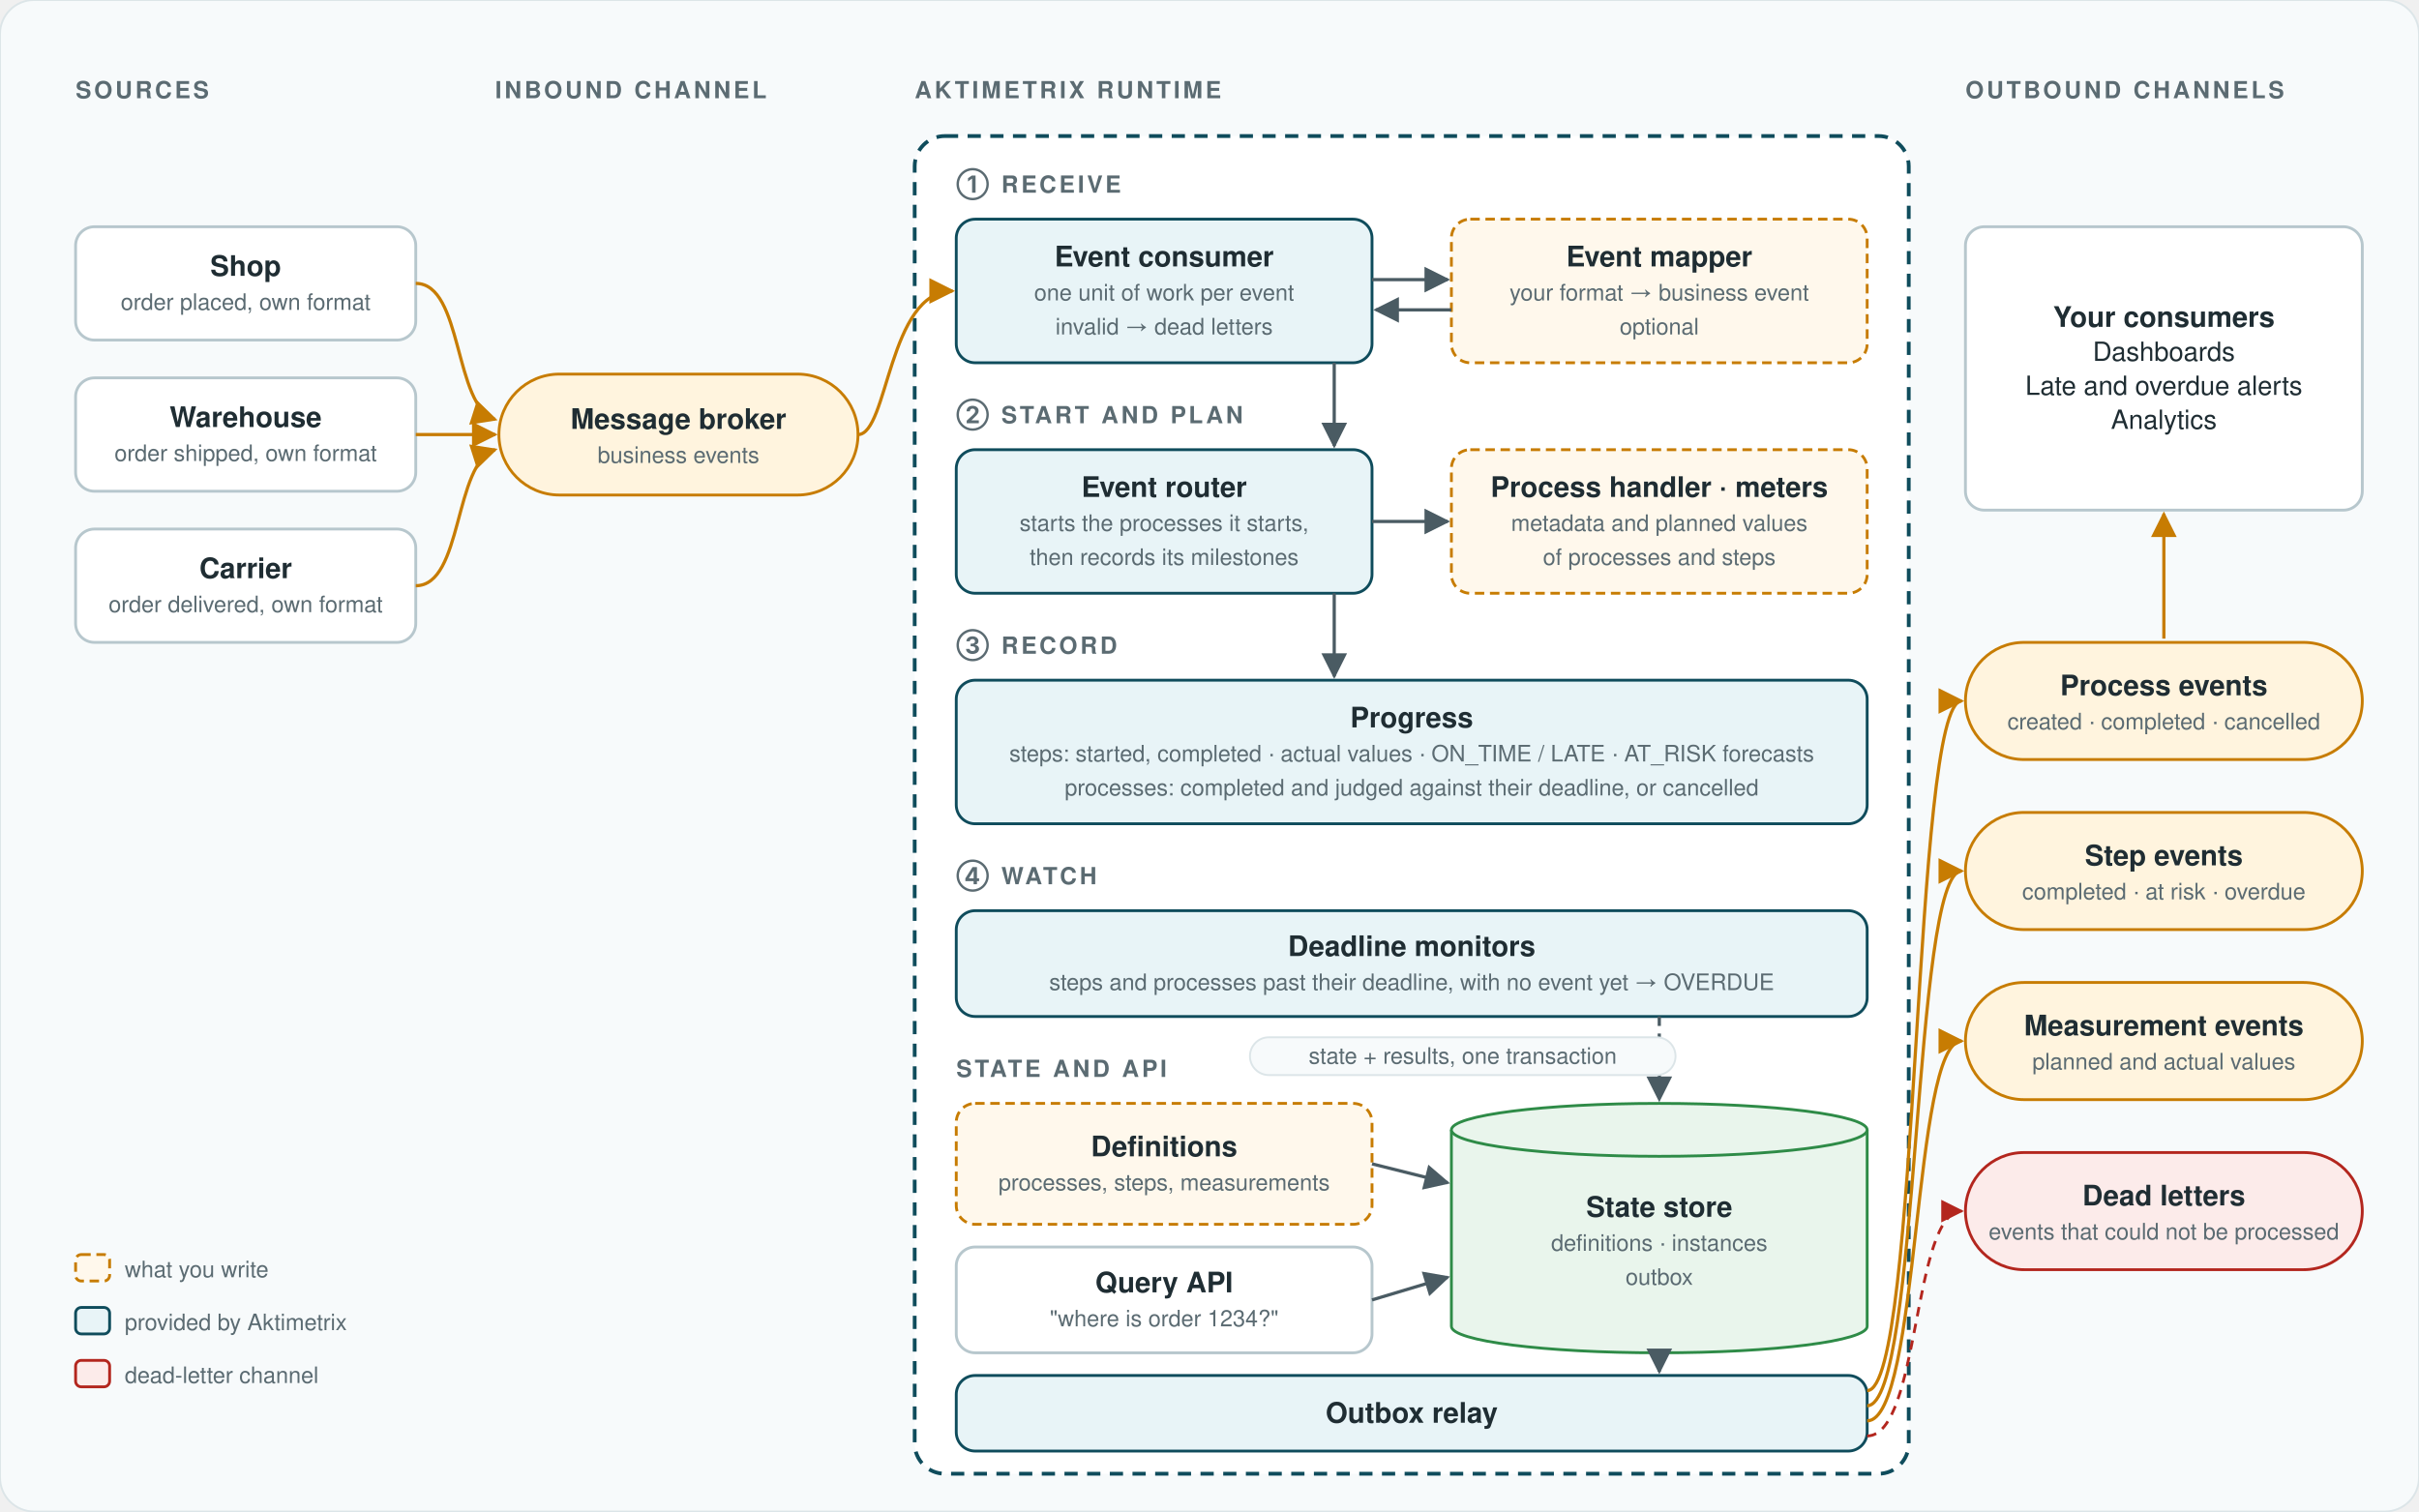
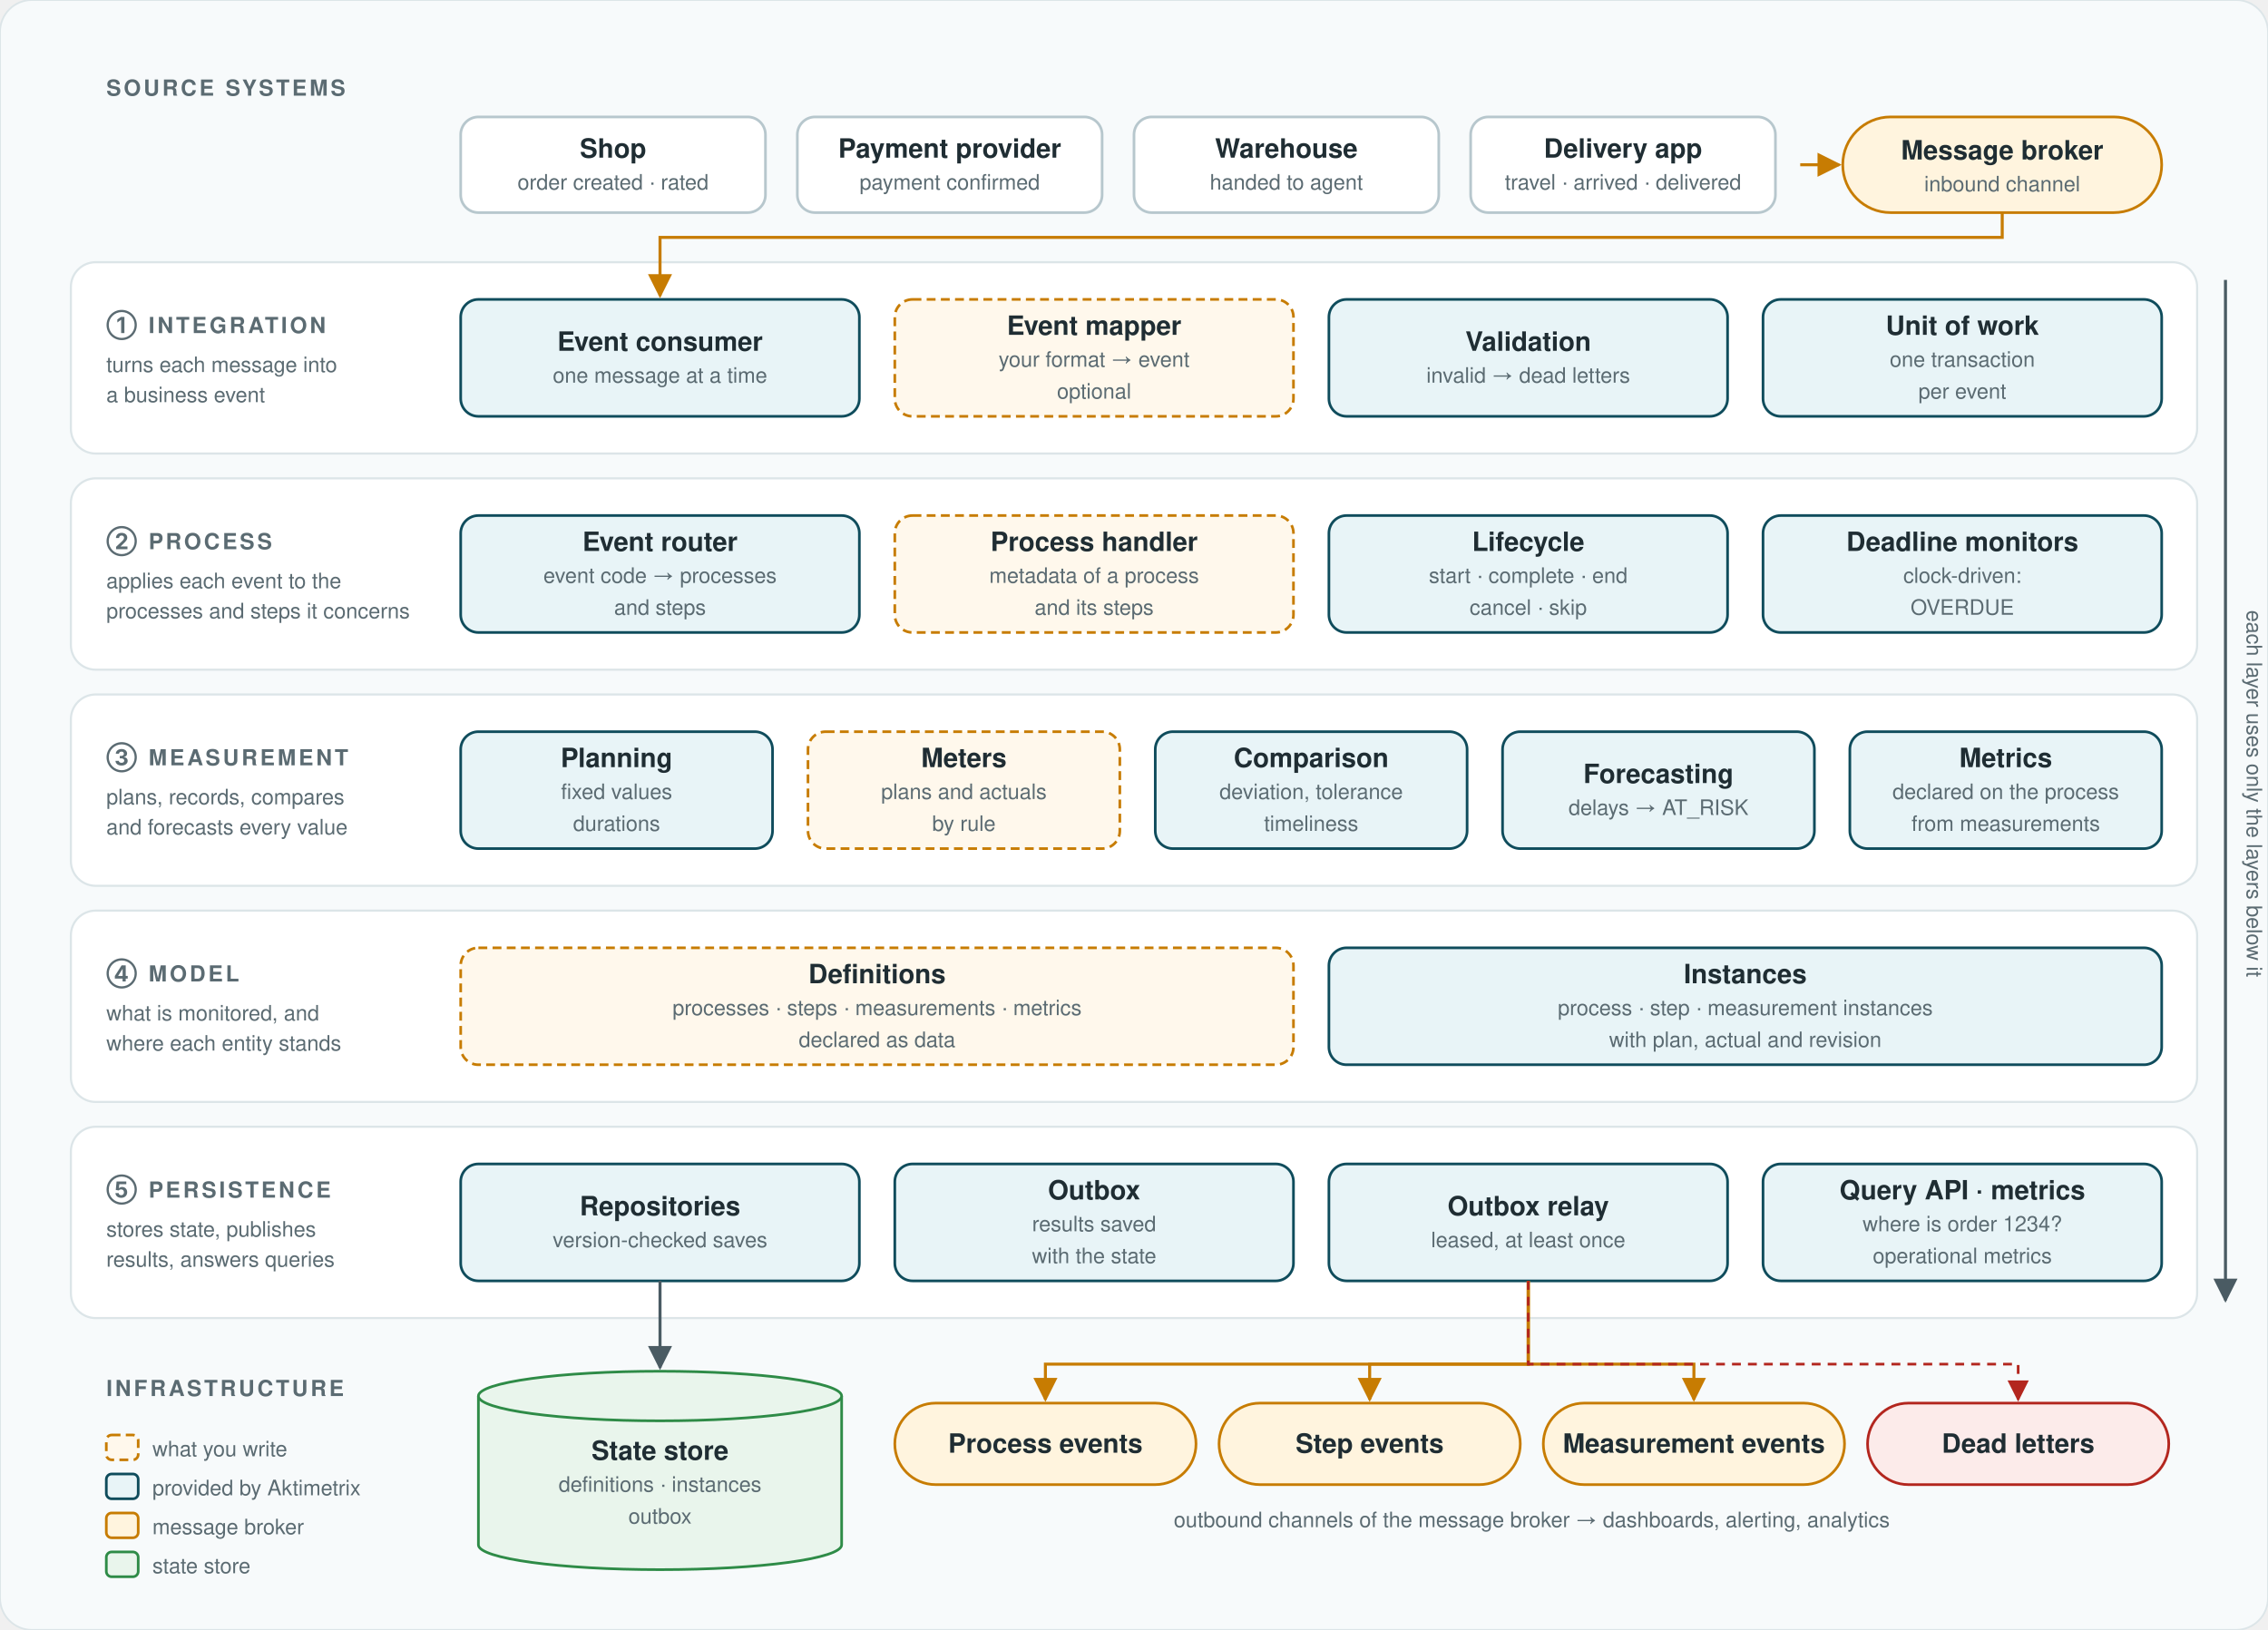
- <svg xmlns="http://www.w3.org/2000/svg" width="1280" height="800" viewBox="0 0 1280 800" font-family="-apple-system, BlinkMacSystemFont, 'Segoe UI', Helvetica, Arial, sans-serif">
+ <svg xmlns="http://www.w3.org/2000/svg" width="1280" height="920" viewBox="0 0 1280 920" font-family="-apple-system, BlinkMacSystemFont, 'Segoe UI', Helvetica, Arial, sans-serif">
  <defs>
    <marker id="arr" viewBox="0 0 10 10" refX="9" refY="5" markerWidth="8" markerHeight="8" orient="auto-start-reverse">
      <path d="M0,0 L10,5 L0,10 z" fill="#4A5B63" />
    </marker>
    <marker id="arrK" viewBox="0 0 10 10" refX="9" refY="5" markerWidth="8" markerHeight="8" orient="auto-start-reverse">
      <path d="M0,0 L10,5 L0,10 z" fill="#C77C02" />
    </marker>
    <marker id="arrR" viewBox="0 0 10 10" refX="9" refY="5" markerWidth="8" markerHeight="8" orient="auto-start-reverse">
      <path d="M0,0 L10,5 L0,10 z" fill="#B3261E" />
    </marker>
    <style>
      .t  { font-size: 14px; fill: #1F2D33; }
      .tb { font-size: 15px; font-weight: 700; fill: #1F2D33; }
      .ts { font-size: 12px; fill: #5B6B72; }
      .mono { font-family: 'SFMono-Regular', Consolas, 'Liberation Mono', Menlo, monospace; font-size: 11.5px; fill: #0F4C5C; }
      .h  { font-size: 12.5px; font-weight: 700; letter-spacing: 1.5px; fill: #5B6B72; }
      .box { fill: #FFFFFF; stroke: #B7C7CD; stroke-width: 1.5; }
      .core { fill: #E8F4F7; stroke: #0F4C5C; stroke-width: 1.5; }
      .you { fill: #FFF8EC; stroke: #C77C02; stroke-width: 1.5; stroke-dasharray: 5 3; }
      .topic { fill: #FFF4DE; stroke: #C77C02; stroke-width: 1.5; }
      .db { fill: #E9F5EC; stroke: #2E8B47; stroke-width: 1.5; }
      .dead { fill: #FCEBEA; stroke: #B3261E; stroke-width: 1.5; }
      .band { fill: #FFFFFF; stroke: #DCE5E8; stroke-width: 1.2; }
      .edge { stroke: #4A5B63; stroke-width: 1.7; fill: none; }
      .kedge { stroke: #C77C02; stroke-width: 1.7; fill: none; }
      .redge { stroke: #B3261E; stroke-width: 1.5; fill: none; stroke-dasharray: 5 4; }
    </style>
  </defs>
-   <rect width="1280" height="800" rx="18" fill="#F7FAFB" stroke="#DCE5E8" />
-   <text x="40" y="52" text-anchor="start" class="h">SOURCES</text>
-   <text x="262" y="52" text-anchor="start" class="h">INBOUND CHANNEL</text>
-   <text x="484" y="52" text-anchor="start" class="h">AKTIMETRIX RUNTIME</text>
-   <text x="1040" y="52" text-anchor="start" class="h">OUTBOUND CHANNELS</text>
-   <rect x="40" y="120" width="180" height="60" rx="10" class="box" />
-   <text x="130.0" y="146.0" text-anchor="middle" class="tb">Shop</text>
-   <text x="130.0" y="164.0" text-anchor="middle" class="ts">order placed, own format</text>
-   <rect x="40" y="200" width="180" height="60" rx="10" class="box" />
-   <text x="130.0" y="226.0" text-anchor="middle" class="tb">Warehouse</text>
-   <text x="130.0" y="244.0" text-anchor="middle" class="ts">order shipped, own format</text>
-   <rect x="40" y="280" width="180" height="60" rx="10" class="box" />
-   <text x="130.0" y="306.0" text-anchor="middle" class="tb">Carrier</text>
-   <text x="130.0" y="324.0" text-anchor="middle" class="ts">order delivered, own format</text>
-   <path d="M220,150 C245,150 240,215 262,222" class="kedge" marker-end="url(#arrK)" />
-   <path d="M220,230 L262,230" class="kedge" marker-end="url(#arrK)" />
-   <path d="M220,310 C245,310 240,245 262,238" class="kedge" marker-end="url(#arrK)" />
-   <rect x="264" y="198" width="190" height="64" rx="32.0" class="topic" />
-   <text x="359.0" y="227.0" text-anchor="middle" class="tb">Message broker</text>
-   <text x="359.0" y="245.0" text-anchor="middle" class="ts">business events</text>
-   <rect x="484" y="72" width="526" height="708" rx="16" fill="#FFFFFF" stroke="#0F4C5C" stroke-width="2" stroke-dasharray="7 5" />
-   <text x="506" y="102" text-anchor="start" class="h">① RECEIVE</text>
-   <rect x="506" y="116" width="220" height="76" rx="10" class="core" />
-   <text x="616.0" y="141.0" text-anchor="middle" class="tb">Event consumer</text>
-   <text x="616.0" y="159.0" text-anchor="middle" class="ts">one unit of work per event</text>
-   <text x="616.0" y="177.0" text-anchor="middle" class="ts">invalid → dead letters</text>
-   <rect x="768" y="116" width="220" height="76" rx="10" class="you" />
-   <text x="878.0" y="141.0" text-anchor="middle" class="tb">Event mapper</text>
-   <text x="878.0" y="159.0" text-anchor="middle" class="ts">your format → business event</text>
-   <text x="878.0" y="177.0" text-anchor="middle" class="ts">optional</text>
-   <path d="M454,230 C470,230 470,154 504,154" class="kedge" marker-end="url(#arrK)" />
-   <path d="M726,148 L766,148" class="edge" marker-end="url(#arr)" />
-   <path d="M768,164 L728,164" class="edge" marker-end="url(#arr)" />
-   <text x="506" y="224" text-anchor="start" class="h">② START AND PLAN</text>
-   <rect x="506" y="238" width="220" height="76" rx="10" class="core" />
-   <text x="616.0" y="263.0" text-anchor="middle" class="tb">Event router</text>
-   <text x="616.0" y="281.0" text-anchor="middle" class="ts">starts the processes it starts,</text>
-   <text x="616.0" y="299.0" text-anchor="middle" class="ts">then records its milestones</text>
-   <rect x="768" y="238" width="220" height="76" rx="10" class="you" />
-   <text x="878.0" y="263.0" text-anchor="middle" class="tb">Process handler · meters</text>
-   <text x="878.0" y="281.0" text-anchor="middle" class="ts">metadata and planned values</text>
-   <text x="878.0" y="299.0" text-anchor="middle" class="ts">of processes and steps</text>
-   <path d="M706,192 L706,236" class="edge" marker-end="url(#arr)" />
-   <path d="M726,276 L766,276" class="edge" marker-end="url(#arr)" />
-   <text x="506" y="346" text-anchor="start" class="h">③ RECORD</text>
-   <rect x="506" y="360" width="482" height="76" rx="10" class="core" />
-   <text x="747.0" y="385.0" text-anchor="middle" class="tb">Progress</text>
-   <text x="747.0" y="403.0" text-anchor="middle" class="ts">steps: started, completed · actual values · ON_TIME / LATE · AT_RISK forecasts</text>
-   <text x="747.0" y="421.0" text-anchor="middle" class="ts">processes: completed and judged against their deadline, or cancelled</text>
-   <path d="M706,314 L706,358" class="edge" marker-end="url(#arr)" />
-   <text x="506" y="468" text-anchor="start" class="h">④ WATCH</text>
-   <rect x="506" y="482" width="482" height="56" rx="10" class="core" />
-   <text x="747.0" y="506.0" text-anchor="middle" class="tb">Deadline monitors</text>
-   <text x="747.0" y="524.0" text-anchor="middle" class="ts">steps and processes past their deadline, with no event yet → OVERDUE</text>
-   <text x="506" y="570" text-anchor="start" class="h">STATE AND API</text>
-   <rect x="506" y="584" width="220" height="64" rx="10" class="you" />
-   <text x="616.0" y="612.0" text-anchor="middle" class="tb">Definitions</text>
-   <text x="616.0" y="630.0" text-anchor="middle" class="ts">processes, steps, measurements</text>
-   <rect x="506" y="660" width="220" height="56" rx="10" class="box" />
-   <text x="616.0" y="684.0" text-anchor="middle" class="tb">Query API</text>
-   <text x="616.0" y="702.0" text-anchor="middle" class="ts">"where is order 1234?"</text>
-   <path d="M768,598 L768,702 A110.0,14 0 0 0 988,702 L988,598" class="db" />
-   <ellipse cx="878.0" cy="598" rx="110.0" ry="14" class="db" />
-   <text x="878.0" y="644.0" text-anchor="middle" class="tb">State store</text>
-   <text x="878.0" y="662.0" text-anchor="middle" class="ts">definitions · instances</text>
-   <text x="878.0" y="680.0" text-anchor="middle" class="ts">outbox</text>
-   <path d="M726,616 L766,626" class="edge" marker-end="url(#arr)" />
-   <path d="M726,688 L766,676" class="edge" marker-end="url(#arr)" />
-   <path d="M878.0,538 L878.0,582" class="edge" marker-end="url(#arr)" stroke-dasharray="5 4" />
-   <rect x="661.4" y="549" width="225.2" height="20" rx="10" fill="#F7FAFB" stroke="#DCE5E8" />
-   <text x="774.0" y="563" text-anchor="middle" class="ts">state + results, one transaction</text>
-   <rect x="506" y="728" width="482" height="40" rx="10" class="core" />
-   <text x="747.0" y="753.0" text-anchor="middle" class="tb">Outbox relay</text>
-   <path d="M878.0,716 L878.0,726" class="edge" marker-end="url(#arr)" />
-   <rect x="1040" y="340" width="210" height="62" rx="31.0" class="topic" />
-   <text x="1145.0" y="368.0" text-anchor="middle" class="tb">Process events</text>
-   <text x="1145.0" y="386.0" text-anchor="middle" class="ts">created · completed · cancelled</text>
-   <path d="M988,736 C1016,736 1012,371 1038,371" class="kedge" marker-end="url(#arrK)" />
-   <rect x="1040" y="430" width="210" height="62" rx="31.0" class="topic" />
-   <text x="1145.0" y="458.0" text-anchor="middle" class="tb">Step events</text>
-   <text x="1145.0" y="476.0" text-anchor="middle" class="ts">completed · at risk · overdue</text>
-   <path d="M988,744 C1016,744 1012,461 1038,461" class="kedge" marker-end="url(#arrK)" />
-   <rect x="1040" y="520" width="210" height="62" rx="31.0" class="topic" />
-   <text x="1145.0" y="548.0" text-anchor="middle" class="tb">Measurement events</text>
-   <text x="1145.0" y="566.0" text-anchor="middle" class="ts">planned and actual values</text>
-   <path d="M988,752 C1016,752 1012,551 1038,551" class="kedge" marker-end="url(#arrK)" />
-   <rect x="1040" y="610" width="210" height="62" rx="31.0" class="dead" />
-   <text x="1145.0" y="638.0" text-anchor="middle" class="tb">Dead letters</text>
-   <text x="1145.0" y="656.0" text-anchor="middle" class="ts">events that could not be processed</text>
-   <path d="M988,760 C1016,760 1012,641 1038,641" class="redge" marker-end="url(#arrR)" />
-   <rect x="1040" y="120" width="210" height="150" rx="10" class="box" />
-   <text x="1145.0" y="173.0" text-anchor="middle" class="tb">Your consumers</text>
-   <text x="1145.0" y="191.0" text-anchor="middle" class="t">Dashboards</text>
-   <text x="1145.0" y="209.0" text-anchor="middle" class="t">Late and overdue alerts</text>
-   <text x="1145.0" y="227.0" text-anchor="middle" class="t">Analytics</text>
-   <path d="M1145,338 L1145,272" class="kedge" marker-end="url(#arrK)" />
-   <rect x="40" y="664" width="18" height="14" rx="3" class="you" />
-   <text x="66" y="676" text-anchor="start" class="ts">what you write</text>
-   <rect x="40" y="692" width="18" height="14" rx="3" class="core" />
-   <text x="66" y="704" text-anchor="start" class="ts">provided by Aktimetrix</text>
-   <rect x="40" y="720" width="18" height="14" rx="3" class="dead" />
-   <text x="66" y="732" text-anchor="start" class="ts">dead-letter channel</text>
+   <rect width="1280" height="920" rx="18" fill="#F7FAFB" stroke="#DCE5E8" />
+   <text x="60" y="54" text-anchor="start" class="h">SOURCE SYSTEMS</text>
+   <rect x="260" y="66" width="172" height="54" rx="10" class="box" />
+   <text x="346.0" y="89.0" text-anchor="middle" class="tb">Shop</text>
+   <text x="346.0" y="107.0" text-anchor="middle" class="ts">order created · rated</text>
+   <rect x="450" y="66" width="172" height="54" rx="10" class="box" />
+   <text x="536.0" y="89.0" text-anchor="middle" class="tb">Payment provider</text>
+   <text x="536.0" y="107.0" text-anchor="middle" class="ts">payment confirmed</text>
+   <rect x="640" y="66" width="172" height="54" rx="10" class="box" />
+   <text x="726.0" y="89.0" text-anchor="middle" class="tb">Warehouse</text>
+   <text x="726.0" y="107.0" text-anchor="middle" class="ts">handed to agent</text>
+   <rect x="830" y="66" width="172" height="54" rx="10" class="box" />
+   <text x="916.0" y="89.0" text-anchor="middle" class="tb">Delivery app</text>
+   <text x="916.0" y="107.0" text-anchor="middle" class="ts">travel · arrived · delivered</text>
+   <path d="M1016,93 L1038,93" class="kedge" marker-end="url(#arrK)" />
+   <rect x="1040" y="66" width="180" height="54" rx="27.0" class="topic" />
+   <text x="1130.0" y="90.0" text-anchor="middle" class="tb">Message broker</text>
+   <text x="1130.0" y="108.0" text-anchor="middle" class="ts">inbound channel</text>
+   <rect x="40" y="148" width="1200" height="108" rx="14" class="band" />
+   <text x="60" y="188" text-anchor="start" class="h">① INTEGRATION</text>
+   <text x="60" y="210" text-anchor="start" class="ts">turns each message into</text>
+   <text x="60" y="227" text-anchor="start" class="ts">a business event</text>
+   <rect x="260.0" y="169" width="225.0" height="66" rx="10" class="core" />
+   <text x="372.5" y="198.0" text-anchor="middle" class="tb">Event consumer</text>
+   <text x="372.5" y="216.0" text-anchor="middle" class="ts">one message at a time</text>
+   <rect x="505.0" y="169" width="225.0" height="66" rx="10" class="you" />
+   <text x="617.5" y="189.0" text-anchor="middle" class="tb">Event mapper</text>
+   <text x="617.5" y="207.0" text-anchor="middle" class="ts">your format → event</text>
+   <text x="617.5" y="225.0" text-anchor="middle" class="ts">optional</text>
+   <rect x="750.0" y="169" width="225.0" height="66" rx="10" class="core" />
+   <text x="862.5" y="198.0" text-anchor="middle" class="tb">Validation</text>
+   <text x="862.5" y="216.0" text-anchor="middle" class="ts">invalid → dead letters</text>
+   <rect x="995.0" y="169" width="225.0" height="66" rx="10" class="core" />
+   <text x="1107.5" y="189.0" text-anchor="middle" class="tb">Unit of work</text>
+   <text x="1107.5" y="207.0" text-anchor="middle" class="ts">one transaction</text>
+   <text x="1107.5" y="225.0" text-anchor="middle" class="ts">per event</text>
+   <rect x="40" y="270" width="1200" height="108" rx="14" class="band" />
+   <text x="60" y="310" text-anchor="start" class="h">② PROCESS</text>
+   <text x="60" y="332" text-anchor="start" class="ts">applies each event to the</text>
+   <text x="60" y="349" text-anchor="start" class="ts">processes and steps it concerns</text>
+   <rect x="260.0" y="291" width="225.0" height="66" rx="10" class="core" />
+   <text x="372.5" y="311.0" text-anchor="middle" class="tb">Event router</text>
+   <text x="372.5" y="329.0" text-anchor="middle" class="ts">event code → processes</text>
+   <text x="372.5" y="347.0" text-anchor="middle" class="ts">and steps</text>
+   <rect x="505.0" y="291" width="225.0" height="66" rx="10" class="you" />
+   <text x="617.5" y="311.0" text-anchor="middle" class="tb">Process handler</text>
+   <text x="617.5" y="329.0" text-anchor="middle" class="ts">metadata of a process</text>
+   <text x="617.5" y="347.0" text-anchor="middle" class="ts">and its steps</text>
+   <rect x="750.0" y="291" width="225.0" height="66" rx="10" class="core" />
+   <text x="862.5" y="311.0" text-anchor="middle" class="tb">Lifecycle</text>
+   <text x="862.5" y="329.0" text-anchor="middle" class="ts">start · complete · end</text>
+   <text x="862.5" y="347.0" text-anchor="middle" class="ts">cancel · skip</text>
+   <rect x="995.0" y="291" width="225.0" height="66" rx="10" class="core" />
+   <text x="1107.5" y="311.0" text-anchor="middle" class="tb">Deadline monitors</text>
+   <text x="1107.5" y="329.0" text-anchor="middle" class="ts">clock-driven:</text>
+   <text x="1107.5" y="347.0" text-anchor="middle" class="ts">OVERDUE</text>
+   <rect x="40" y="392" width="1200" height="108" rx="14" class="band" />
+   <text x="60" y="432" text-anchor="start" class="h">③ MEASUREMENT</text>
+   <text x="60" y="454" text-anchor="start" class="ts">plans, records, compares</text>
+   <text x="60" y="471" text-anchor="start" class="ts">and forecasts every value</text>
+   <rect x="260.0" y="413" width="176.0" height="66" rx="10" class="core" />
+   <text x="348.0" y="433.0" text-anchor="middle" class="tb">Planning</text>
+   <text x="348.0" y="451.0" text-anchor="middle" class="ts">fixed values</text>
+   <text x="348.0" y="469.0" text-anchor="middle" class="ts">durations</text>
+   <rect x="456.0" y="413" width="176.0" height="66" rx="10" class="you" />
+   <text x="544.0" y="433.0" text-anchor="middle" class="tb">Meters</text>
+   <text x="544.0" y="451.0" text-anchor="middle" class="ts">plans and actuals</text>
+   <text x="544.0" y="469.0" text-anchor="middle" class="ts">by rule</text>
+   <rect x="652.0" y="413" width="176.0" height="66" rx="10" class="core" />
+   <text x="740.0" y="433.0" text-anchor="middle" class="tb">Comparison</text>
+   <text x="740.0" y="451.0" text-anchor="middle" class="ts">deviation, tolerance</text>
+   <text x="740.0" y="469.0" text-anchor="middle" class="ts">timeliness</text>
+   <rect x="848.0" y="413" width="176.0" height="66" rx="10" class="core" />
+   <text x="936.0" y="442.0" text-anchor="middle" class="tb">Forecasting</text>
+   <text x="936.0" y="460.0" text-anchor="middle" class="ts">delays → AT_RISK</text>
+   <rect x="1044.0" y="413" width="176.0" height="66" rx="10" class="core" />
+   <text x="1132.0" y="433.0" text-anchor="middle" class="tb">Metrics</text>
+   <text x="1132.0" y="451.0" text-anchor="middle" class="ts">declared on the process</text>
+   <text x="1132.0" y="469.0" text-anchor="middle" class="ts">from measurements</text>
+   <rect x="40" y="514" width="1200" height="108" rx="14" class="band" />
+   <text x="60" y="554" text-anchor="start" class="h">④ MODEL</text>
+   <text x="60" y="576" text-anchor="start" class="ts">what is monitored, and</text>
+   <text x="60" y="593" text-anchor="start" class="ts">where each entity stands</text>
+   <rect x="260.0" y="535" width="470.0" height="66" rx="10" class="you" />
+   <text x="495.0" y="555.0" text-anchor="middle" class="tb">Definitions</text>
+   <text x="495.0" y="573.0" text-anchor="middle" class="ts">processes · steps · measurements · metrics</text>
+   <text x="495.0" y="591.0" text-anchor="middle" class="ts">declared as data</text>
+   <rect x="750.0" y="535" width="470.0" height="66" rx="10" class="core" />
+   <text x="985.0" y="555.0" text-anchor="middle" class="tb">Instances</text>
+   <text x="985.0" y="573.0" text-anchor="middle" class="ts">process · step · measurement instances</text>
+   <text x="985.0" y="591.0" text-anchor="middle" class="ts">with plan, actual and revision</text>
+   <rect x="40" y="636" width="1200" height="108" rx="14" class="band" />
+   <text x="60" y="676" text-anchor="start" class="h">⑤ PERSISTENCE</text>
+   <text x="60" y="698" text-anchor="start" class="ts">stores state, publishes</text>
+   <text x="60" y="715" text-anchor="start" class="ts">results, answers queries</text>
+   <rect x="260.0" y="657" width="225.0" height="66" rx="10" class="core" />
+   <text x="372.5" y="686.0" text-anchor="middle" class="tb">Repositories</text>
+   <text x="372.5" y="704.0" text-anchor="middle" class="ts">version-checked saves</text>
+   <rect x="505.0" y="657" width="225.0" height="66" rx="10" class="core" />
+   <text x="617.5" y="677.0" text-anchor="middle" class="tb">Outbox</text>
+   <text x="617.5" y="695.0" text-anchor="middle" class="ts">results saved</text>
+   <text x="617.5" y="713.0" text-anchor="middle" class="ts">with the state</text>
+   <rect x="750.0" y="657" width="225.0" height="66" rx="10" class="core" />
+   <text x="862.5" y="686.0" text-anchor="middle" class="tb">Outbox relay</text>
+   <text x="862.5" y="704.0" text-anchor="middle" class="ts">leased, at least once</text>
+   <rect x="995.0" y="657" width="225.0" height="66" rx="10" class="core" />
+   <text x="1107.5" y="677.0" text-anchor="middle" class="tb">Query API · metrics</text>
+   <text x="1107.5" y="695.0" text-anchor="middle" class="ts">where is order 1234?</text>
+   <text x="1107.5" y="713.0" text-anchor="middle" class="ts">operational metrics</text>
+   <path d="M1256,158 L1256,734" class="edge" marker-end="url(#arr)" />
+   <text x="1268" y="448" class="ts" text-anchor="middle" transform="rotate(90 1268 448)">each layer uses only the layers below it</text>
+   <path d="M1130,120 L1130,134 L372.5,134 L372.5,167" class="kedge" marker-end="url(#arrK)" />
+   <text x="60" y="788" text-anchor="start" class="h">INFRASTRUCTURE</text>
+   <path d="M270.0,788 L270.0,872 A102.5,14 0 0 0 475.0,872 L475.0,788" class="db" />
+   <ellipse cx="372.5" cy="788" rx="102.5" ry="14" class="db" />
+   <text x="372.5" y="824.0" text-anchor="middle" class="tb">State store</text>
+   <text x="372.5" y="842.0" text-anchor="middle" class="ts">definitions · instances</text>
+   <text x="372.5" y="860.0" text-anchor="middle" class="ts">outbox</text>
+   <path d="M372.5,723 L372.5,772" class="edge" marker-end="url(#arr)" />
+   <rect x="505.0" y="792" width="170" height="46" rx="23.0" class="topic" />
+   <text x="590.0" y="820.0" text-anchor="middle" class="tb">Process events</text>
+   <path d="M862.5,723 L862.5,770 L590.0,770 L590.0,790" class="kedge" marker-end="url(#arrK)" />
+   <rect x="688.0" y="792" width="170" height="46" rx="23.0" class="topic" />
+   <text x="773.0" y="820.0" text-anchor="middle" class="tb">Step events</text>
+   <path d="M862.5,723 L862.5,770 L773.0,770 L773.0,790" class="kedge" marker-end="url(#arrK)" />
+   <rect x="871.0" y="792" width="170" height="46" rx="23.0" class="topic" />
+   <text x="956.0" y="820.0" text-anchor="middle" class="tb">Measurement events</text>
+   <path d="M862.5,723 L862.5,770 L956.0,770 L956.0,790" class="kedge" marker-end="url(#arrK)" />
+   <rect x="1054.0" y="792" width="170" height="46" rx="23.0" class="dead" />
+   <text x="1139.0" y="820.0" text-anchor="middle" class="tb">Dead letters</text>
+   <path d="M862.5,723 L862.5,770 L1139.0,770 L1139.0,790" class="redge" marker-end="url(#arrR)" />
+   <text x="864.5" y="862" text-anchor="middle" class="ts">outbound channels of the message broker → dashboards, alerting, analytics</text>
+   <rect x="60" y="810" width="18" height="14" rx="3" class="you" />
+   <text x="86" y="822" text-anchor="start" class="ts">what you write</text>
+   <rect x="60" y="832" width="18" height="14" rx="3" class="core" />
+   <text x="86" y="844" text-anchor="start" class="ts">provided by Aktimetrix</text>
+   <rect x="60" y="854" width="18" height="14" rx="3" class="topic" />
+   <text x="86" y="866" text-anchor="start" class="ts">message broker</text>
+   <rect x="60" y="876" width="18" height="14" rx="3" class="db" />
+   <text x="86" y="888" text-anchor="start" class="ts">state store</text>
</svg>
